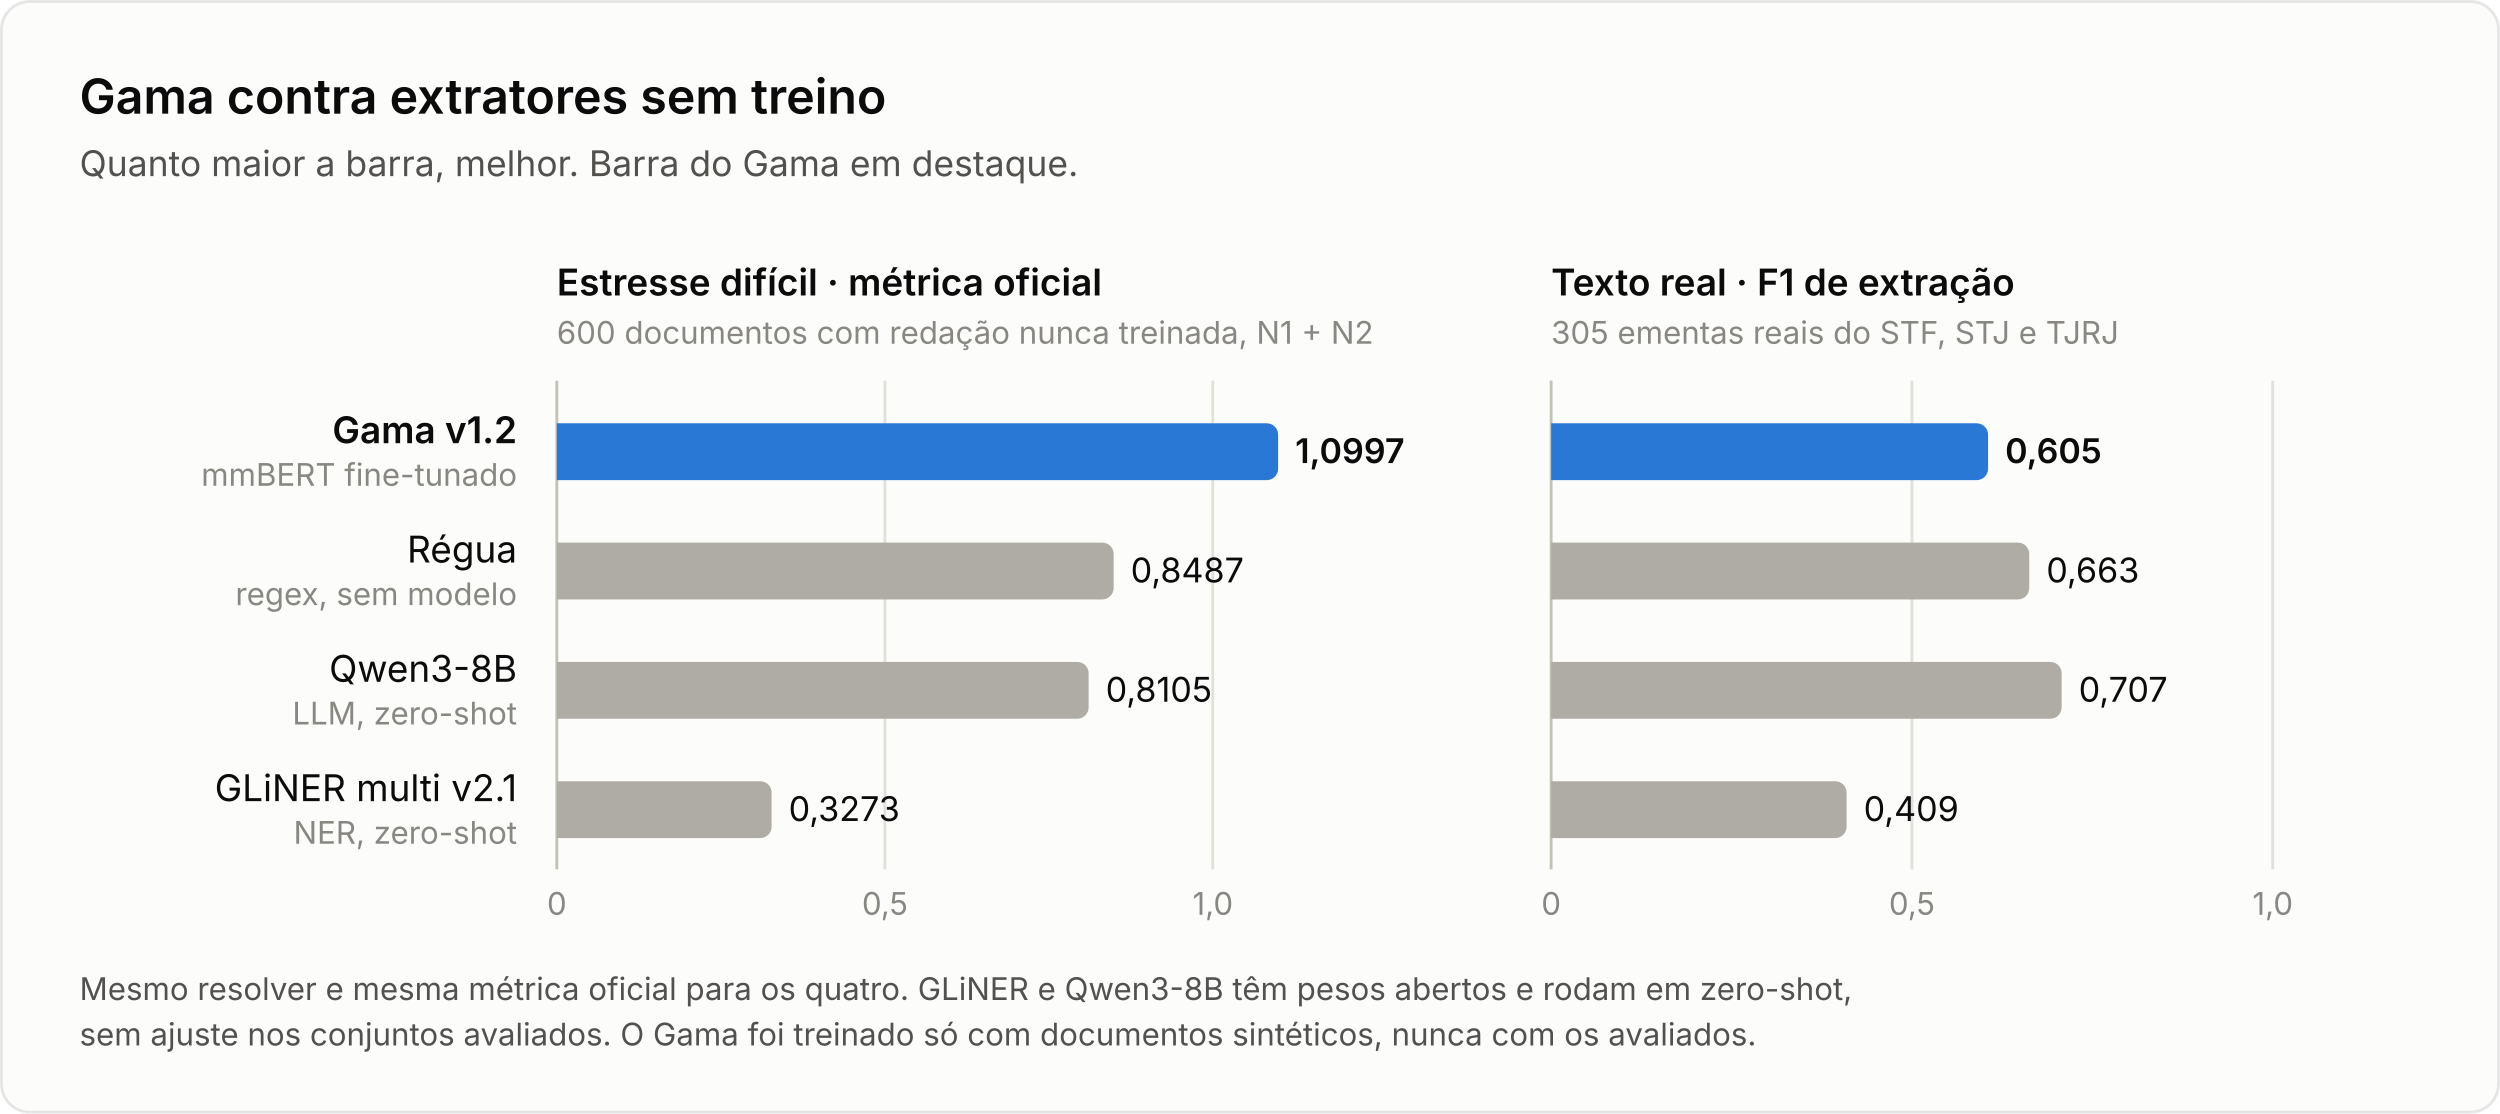
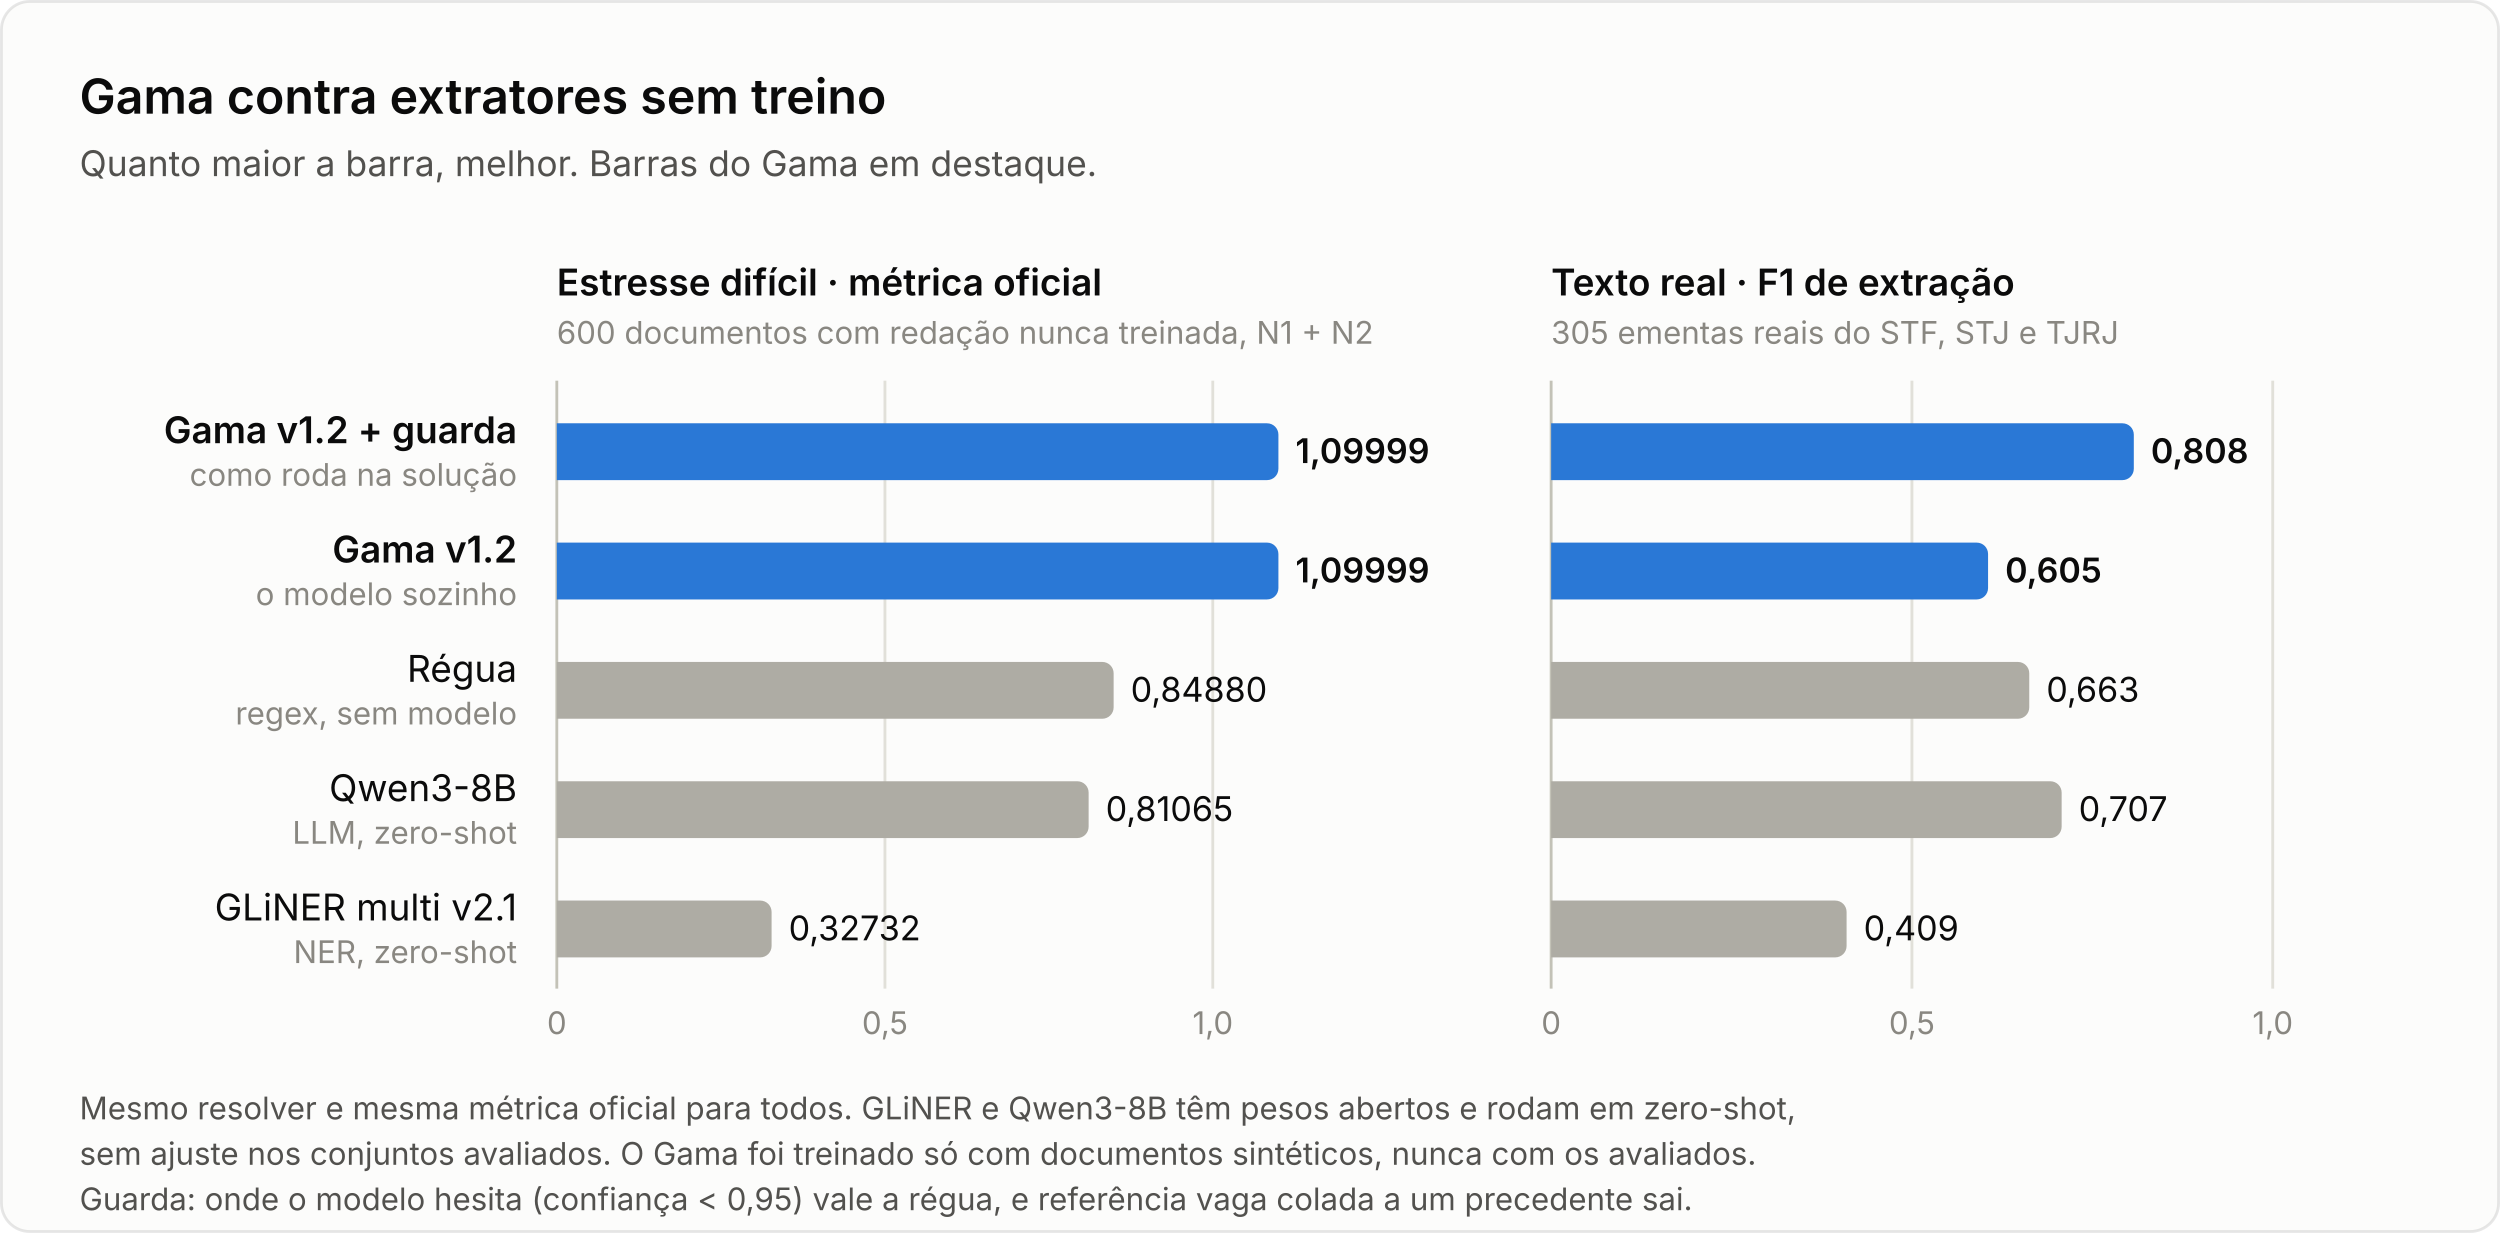
- <svg xmlns="http://www.w3.org/2000/svg" width="880" height="392" viewBox="0 0 880 392" role="img" aria-labelledby="t d" font-family="system-ui, -apple-system, 'Segoe UI', sans-serif">
-   <rect x="0.5" y="0.5" width="879" height="391" rx="10" fill="#fcfcfb" stroke="rgba(11,11,11,0.10)" />
+ <svg xmlns="http://www.w3.org/2000/svg" width="880" height="434" viewBox="0 0 880 434" role="img" aria-labelledby="t d" font-family="system-ui, -apple-system, 'Segoe UI', sans-serif">
+   <rect x="0.5" y="0.5" width="879" height="433" rx="10" fill="#fcfcfb" stroke="rgba(11,11,11,0.10)" />
  <text x="28" y="40" font-size="17" font-weight="600" fill="#0b0b0b">Gama contra extratores sem treino</text>
-   <text x="28" y="62" font-size="12.5" fill="#52514e">Quanto maior a barra, melhor. Barra do Gama em destaque.</text>
-   <text x="182" y="156.0" text-anchor="end" font-size="13" font-weight="600" fill="#0b0b0b">Gama v1.2</text>
-   <text x="182" y="171.0" text-anchor="end" font-size="11" fill="#898781">mmBERT fine-tunado</text>
-   <text x="182" y="198.0" text-anchor="end" font-size="13" font-weight="400" fill="#0b0b0b">Régua</text>
-   <text x="182" y="213.0" text-anchor="end" font-size="11" fill="#898781">regex, sem modelo</text>
-   <text x="182" y="240.0" text-anchor="end" font-size="13" font-weight="400" fill="#0b0b0b">Qwen3-8B</text>
-   <text x="182" y="255.0" text-anchor="end" font-size="11" fill="#898781">LLM, zero-shot</text>
-   <text x="182" y="282.0" text-anchor="end" font-size="13" font-weight="400" fill="#0b0b0b">GLiNER multi v2.1</text>
-   <text x="182" y="297.0" text-anchor="end" font-size="11" fill="#898781">NER, zero-shot</text>
+   <text x="28" y="62" font-size="12.5" fill="#52514e">Quanto maior a barra, melhor. Barras do Gama em destaque.</text>
+   <text x="182" y="156.0" text-anchor="end" font-size="13" font-weight="600" fill="#0b0b0b">Gama v1.2 + guarda</text>
+   <text x="182" y="171.0" text-anchor="end" font-size="11" fill="#898781">como roda na solução</text>
+   <text x="182" y="198.0" text-anchor="end" font-size="13" font-weight="600" fill="#0b0b0b">Gama v1.2</text>
+   <text x="182" y="213.0" text-anchor="end" font-size="11" fill="#898781">o modelo sozinho</text>
+   <text x="182" y="240.0" text-anchor="end" font-size="13" font-weight="400" fill="#0b0b0b">Régua</text>
+   <text x="182" y="255.0" text-anchor="end" font-size="11" fill="#898781">regex, sem modelo</text>
+   <text x="182" y="282.0" text-anchor="end" font-size="13" font-weight="400" fill="#0b0b0b">Qwen3-8B</text>
+   <text x="182" y="297.0" text-anchor="end" font-size="11" fill="#898781">LLM, zero-shot</text>
+   <text x="182" y="324.0" text-anchor="end" font-size="13" font-weight="400" fill="#0b0b0b">GLiNER multi v2.1</text>
+   <text x="182" y="339.0" text-anchor="end" font-size="11" fill="#898781">NER, zero-shot</text>
  <text x="196" y="104" font-size="13" font-weight="600" fill="#0b0b0b">Estresse difícil · métrica oficial</text>
  <text x="196" y="121" font-size="11" fill="#898781">600 documentos com redação nunca treinada, N1 + N2</text>
-   <line x1="196.0" y1="134" x2="196.0" y2="306" stroke="#c3c2b7" stroke-width="1" />
-   <text x="196.0" y="322" text-anchor="middle" font-size="11" fill="#898781" style="font-variant-numeric: tabular-nums">0</text>
-   <line x1="311.5" y1="134" x2="311.5" y2="306" stroke="#e1e0d9" stroke-width="1" />
-   <text x="311.5" y="322" text-anchor="middle" font-size="11" fill="#898781" style="font-variant-numeric: tabular-nums">0,5</text>
-   <line x1="426.9" y1="134" x2="426.9" y2="306" stroke="#e1e0d9" stroke-width="1" />
-   <text x="426.9" y="322" text-anchor="middle" font-size="11" fill="#898781" style="font-variant-numeric: tabular-nums">1,0</text>
+   <line x1="196.0" y1="134" x2="196.0" y2="348" stroke="#c3c2b7" stroke-width="1" />
+   <text x="196.0" y="364" text-anchor="middle" font-size="11" fill="#898781" style="font-variant-numeric: tabular-nums">0</text>
+   <line x1="311.5" y1="134" x2="311.5" y2="348" stroke="#e1e0d9" stroke-width="1" />
+   <text x="311.5" y="364" text-anchor="middle" font-size="11" fill="#898781" style="font-variant-numeric: tabular-nums">0,5</text>
+   <line x1="426.9" y1="134" x2="426.9" y2="348" stroke="#e1e0d9" stroke-width="1" />
+   <text x="426.9" y="364" text-anchor="middle" font-size="11" fill="#898781" style="font-variant-numeric: tabular-nums">1,0</text>
  <g>
-     <path d="M196.0,149.0 h249.9 a4.0,4.0 0 0 1 4.0,4.0 v12.0 a4.0,4.0 0 0 1 -4.0,4.0 h-249.9 z" fill="#2a78d6" />
+     <path d="M196.0,149.0 h250.0 a4.0,4.0 0 0 1 4.0,4.0 v12.0 a4.0,4.0 0 0 1 -4.0,4.0 h-250.0 z" fill="#2a78d6" />
  </g>
-   <text x="455.9" y="163.0" font-size="12" font-weight="600" fill="#0b0b0b" style="font-variant-numeric: tabular-nums">1,0997</text>
+   <text x="456.0" y="163.0" font-size="12" font-weight="600" fill="#0b0b0b" style="font-variant-numeric: tabular-nums">1,09999</text>
  <g>
-     <path d="M196.0,191.0 h192.0 a4.0,4.0 0 0 1 4.0,4.0 v12.0 a4.0,4.0 0 0 1 -4.0,4.0 h-192.0 z" fill="#aeaca4" />
+     <path d="M196.0,191.0 h250.0 a4.0,4.0 0 0 1 4.0,4.0 v12.0 a4.0,4.0 0 0 1 -4.0,4.0 h-250.0 z" fill="#2a78d6" />
  </g>
-   <text x="398.0" y="205.0" font-size="12" font-weight="400" fill="#0b0b0b" style="font-variant-numeric: tabular-nums">0,8487</text>
+   <text x="456.0" y="205.0" font-size="12" font-weight="600" fill="#0b0b0b" style="font-variant-numeric: tabular-nums">1,09999</text>
  <g>
-     <path d="M196.0,233.0 h183.2 a4.0,4.0 0 0 1 4.0,4.0 v12.0 a4.0,4.0 0 0 1 -4.0,4.0 h-183.2 z" fill="#aeaca4" />
+     <path d="M196.0,233.0 h192.0 a4.0,4.0 0 0 1 4.0,4.0 v12.0 a4.0,4.0 0 0 1 -4.0,4.0 h-192.0 z" fill="#aeaca4" />
  </g>
-   <text x="389.2" y="247.0" font-size="12" font-weight="400" fill="#0b0b0b" style="font-variant-numeric: tabular-nums">0,8105</text>
+   <text x="398.0" y="247.0" font-size="12" font-weight="400" fill="#0b0b0b" style="font-variant-numeric: tabular-nums">0,84880</text>
  <g>
-     <path d="M196.0,275.0 h71.6 a4.0,4.0 0 0 1 4.0,4.0 v12.0 a4.0,4.0 0 0 1 -4.0,4.0 h-71.6 z" fill="#aeaca4" />
+     <path d="M196.0,275.0 h183.2 a4.0,4.0 0 0 1 4.0,4.0 v12.0 a4.0,4.0 0 0 1 -4.0,4.0 h-183.2 z" fill="#aeaca4" />
  </g>
-   <text x="277.6" y="289.0" font-size="12" font-weight="400" fill="#0b0b0b" style="font-variant-numeric: tabular-nums">0,3273</text>
+   <text x="389.2" y="289.0" font-size="12" font-weight="400" fill="#0b0b0b" style="font-variant-numeric: tabular-nums">0,81065</text>
+   <g>
+     <path d="M196.0,317.0 h71.6 a4.0,4.0 0 0 1 4.0,4.0 v12.0 a4.0,4.0 0 0 1 -4.0,4.0 h-71.6 z" fill="#aeaca4" />
+   </g>
+   <text x="277.6" y="331.0" font-size="12" font-weight="400" fill="#0b0b0b" style="font-variant-numeric: tabular-nums">0,32732</text>
  <text x="546" y="104" font-size="13" font-weight="600" fill="#0b0b0b">Texto real · F1 de extração</text>
  <text x="546" y="121" font-size="11" fill="#898781">305 ementas reais do STF, STJ e TJRJ</text>
-   <line x1="546.0" y1="134" x2="546.0" y2="306" stroke="#c3c2b7" stroke-width="1" />
-   <text x="546.0" y="322" text-anchor="middle" font-size="11" fill="#898781" style="font-variant-numeric: tabular-nums">0</text>
-   <line x1="673.0" y1="134" x2="673.0" y2="306" stroke="#e1e0d9" stroke-width="1" />
-   <text x="673.0" y="322" text-anchor="middle" font-size="11" fill="#898781" style="font-variant-numeric: tabular-nums">0,5</text>
-   <line x1="800.0" y1="134" x2="800.0" y2="306" stroke="#e1e0d9" stroke-width="1" />
-   <text x="800.0" y="322" text-anchor="middle" font-size="11" fill="#898781" style="font-variant-numeric: tabular-nums">1,0</text>
+   <line x1="546.0" y1="134" x2="546.0" y2="348" stroke="#c3c2b7" stroke-width="1" />
+   <text x="546.0" y="364" text-anchor="middle" font-size="11" fill="#898781" style="font-variant-numeric: tabular-nums">0</text>
+   <line x1="673.0" y1="134" x2="673.0" y2="348" stroke="#e1e0d9" stroke-width="1" />
+   <text x="673.0" y="364" text-anchor="middle" font-size="11" fill="#898781" style="font-variant-numeric: tabular-nums">0,5</text>
+   <line x1="800.0" y1="134" x2="800.0" y2="348" stroke="#e1e0d9" stroke-width="1" />
+   <text x="800.0" y="364" text-anchor="middle" font-size="11" fill="#898781" style="font-variant-numeric: tabular-nums">1,0</text>
  <g>
-     <path d="M546.0,149.0 h149.8 a4.0,4.0 0 0 1 4.0,4.0 v12.0 a4.0,4.0 0 0 1 -4.0,4.0 h-149.8 z" fill="#2a78d6" />
+     <path d="M546.0,149.0 h201.1 a4.0,4.0 0 0 1 4.0,4.0 v12.0 a4.0,4.0 0 0 1 -4.0,4.0 h-201.1 z" fill="#2a78d6" />
  </g>
-   <text x="705.8" y="163.0" font-size="12" font-weight="600" fill="#0b0b0b" style="font-variant-numeric: tabular-nums">0,605</text>
+   <text x="757.1" y="163.0" font-size="12" font-weight="600" fill="#0b0b0b" style="font-variant-numeric: tabular-nums">0,808</text>
  <g>
-     <path d="M546.0,191.0 h164.3 a4.0,4.0 0 0 1 4.0,4.0 v12.0 a4.0,4.0 0 0 1 -4.0,4.0 h-164.3 z" fill="#aeaca4" />
+     <path d="M546.0,191.0 h149.8 a4.0,4.0 0 0 1 4.0,4.0 v12.0 a4.0,4.0 0 0 1 -4.0,4.0 h-149.8 z" fill="#2a78d6" />
  </g>
-   <text x="720.3" y="205.0" font-size="12" font-weight="400" fill="#0b0b0b" style="font-variant-numeric: tabular-nums">0,663</text>
+   <text x="705.8" y="205.0" font-size="12" font-weight="600" fill="#0b0b0b" style="font-variant-numeric: tabular-nums">0,605</text>
  <g>
-     <path d="M546.0,233.0 h175.7 a4.0,4.0 0 0 1 4.0,4.0 v12.0 a4.0,4.0 0 0 1 -4.0,4.0 h-175.7 z" fill="#aeaca4" />
+     <path d="M546.0,233.0 h164.3 a4.0,4.0 0 0 1 4.0,4.0 v12.0 a4.0,4.0 0 0 1 -4.0,4.0 h-164.3 z" fill="#aeaca4" />
  </g>
-   <text x="731.7" y="247.0" font-size="12" font-weight="400" fill="#0b0b0b" style="font-variant-numeric: tabular-nums">0,707</text>
+   <text x="720.3" y="247.0" font-size="12" font-weight="400" fill="#0b0b0b" style="font-variant-numeric: tabular-nums">0,663</text>
  <g>
-     <path d="M546.0,275.0 h100.0 a4.0,4.0 0 0 1 4.0,4.0 v12.0 a4.0,4.0 0 0 1 -4.0,4.0 h-100.0 z" fill="#aeaca4" />
+     <path d="M546.0,275.0 h175.7 a4.0,4.0 0 0 1 4.0,4.0 v12.0 a4.0,4.0 0 0 1 -4.0,4.0 h-175.7 z" fill="#aeaca4" />
  </g>
-   <text x="656.0" y="289.0" font-size="12" font-weight="400" fill="#0b0b0b" style="font-variant-numeric: tabular-nums">0,409</text>
-   <text x="28" y="352" font-size="11" fill="#52514e">Mesmo resolver e mesma métrica oficial para os quatro. GLiNER e Qwen3-8B têm pesos abertos e rodam em zero-shot,</text>
-   <text x="28" y="368" font-size="11" fill="#52514e">sem ajuste nos conjuntos avaliados. O Gama foi treinado só com documentos sintéticos, nunca com os avaliados.</text>
+   <text x="731.7" y="289.0" font-size="12" font-weight="400" fill="#0b0b0b" style="font-variant-numeric: tabular-nums">0,707</text>
+   <g>
+     <path d="M546.0,317.0 h100.0 a4.0,4.0 0 0 1 4.0,4.0 v12.0 a4.0,4.0 0 0 1 -4.0,4.0 h-100.0 z" fill="#aeaca4" />
+   </g>
+   <text x="656.0" y="331.0" font-size="12" font-weight="400" fill="#0b0b0b" style="font-variant-numeric: tabular-nums">0,409</text>
+   <text x="28" y="394" font-size="11" fill="#52514e">Mesmo resolver e mesma métrica oficial para todos. GLiNER e Qwen3-8B têm pesos abertos e rodam em zero-shot,</text>
+   <text x="28" y="410" font-size="11" fill="#52514e">sem ajuste nos conjuntos avaliados. O Gama foi treinado só com documentos sintéticos, nunca com os avaliados.</text>
+   <text x="28" y="426" font-size="11" fill="#52514e">Guarda: onde o modelo hesita (confiança &lt; 0,95) vale a régua, e referência vaga colada a um precedente sai.</text>
</svg>
